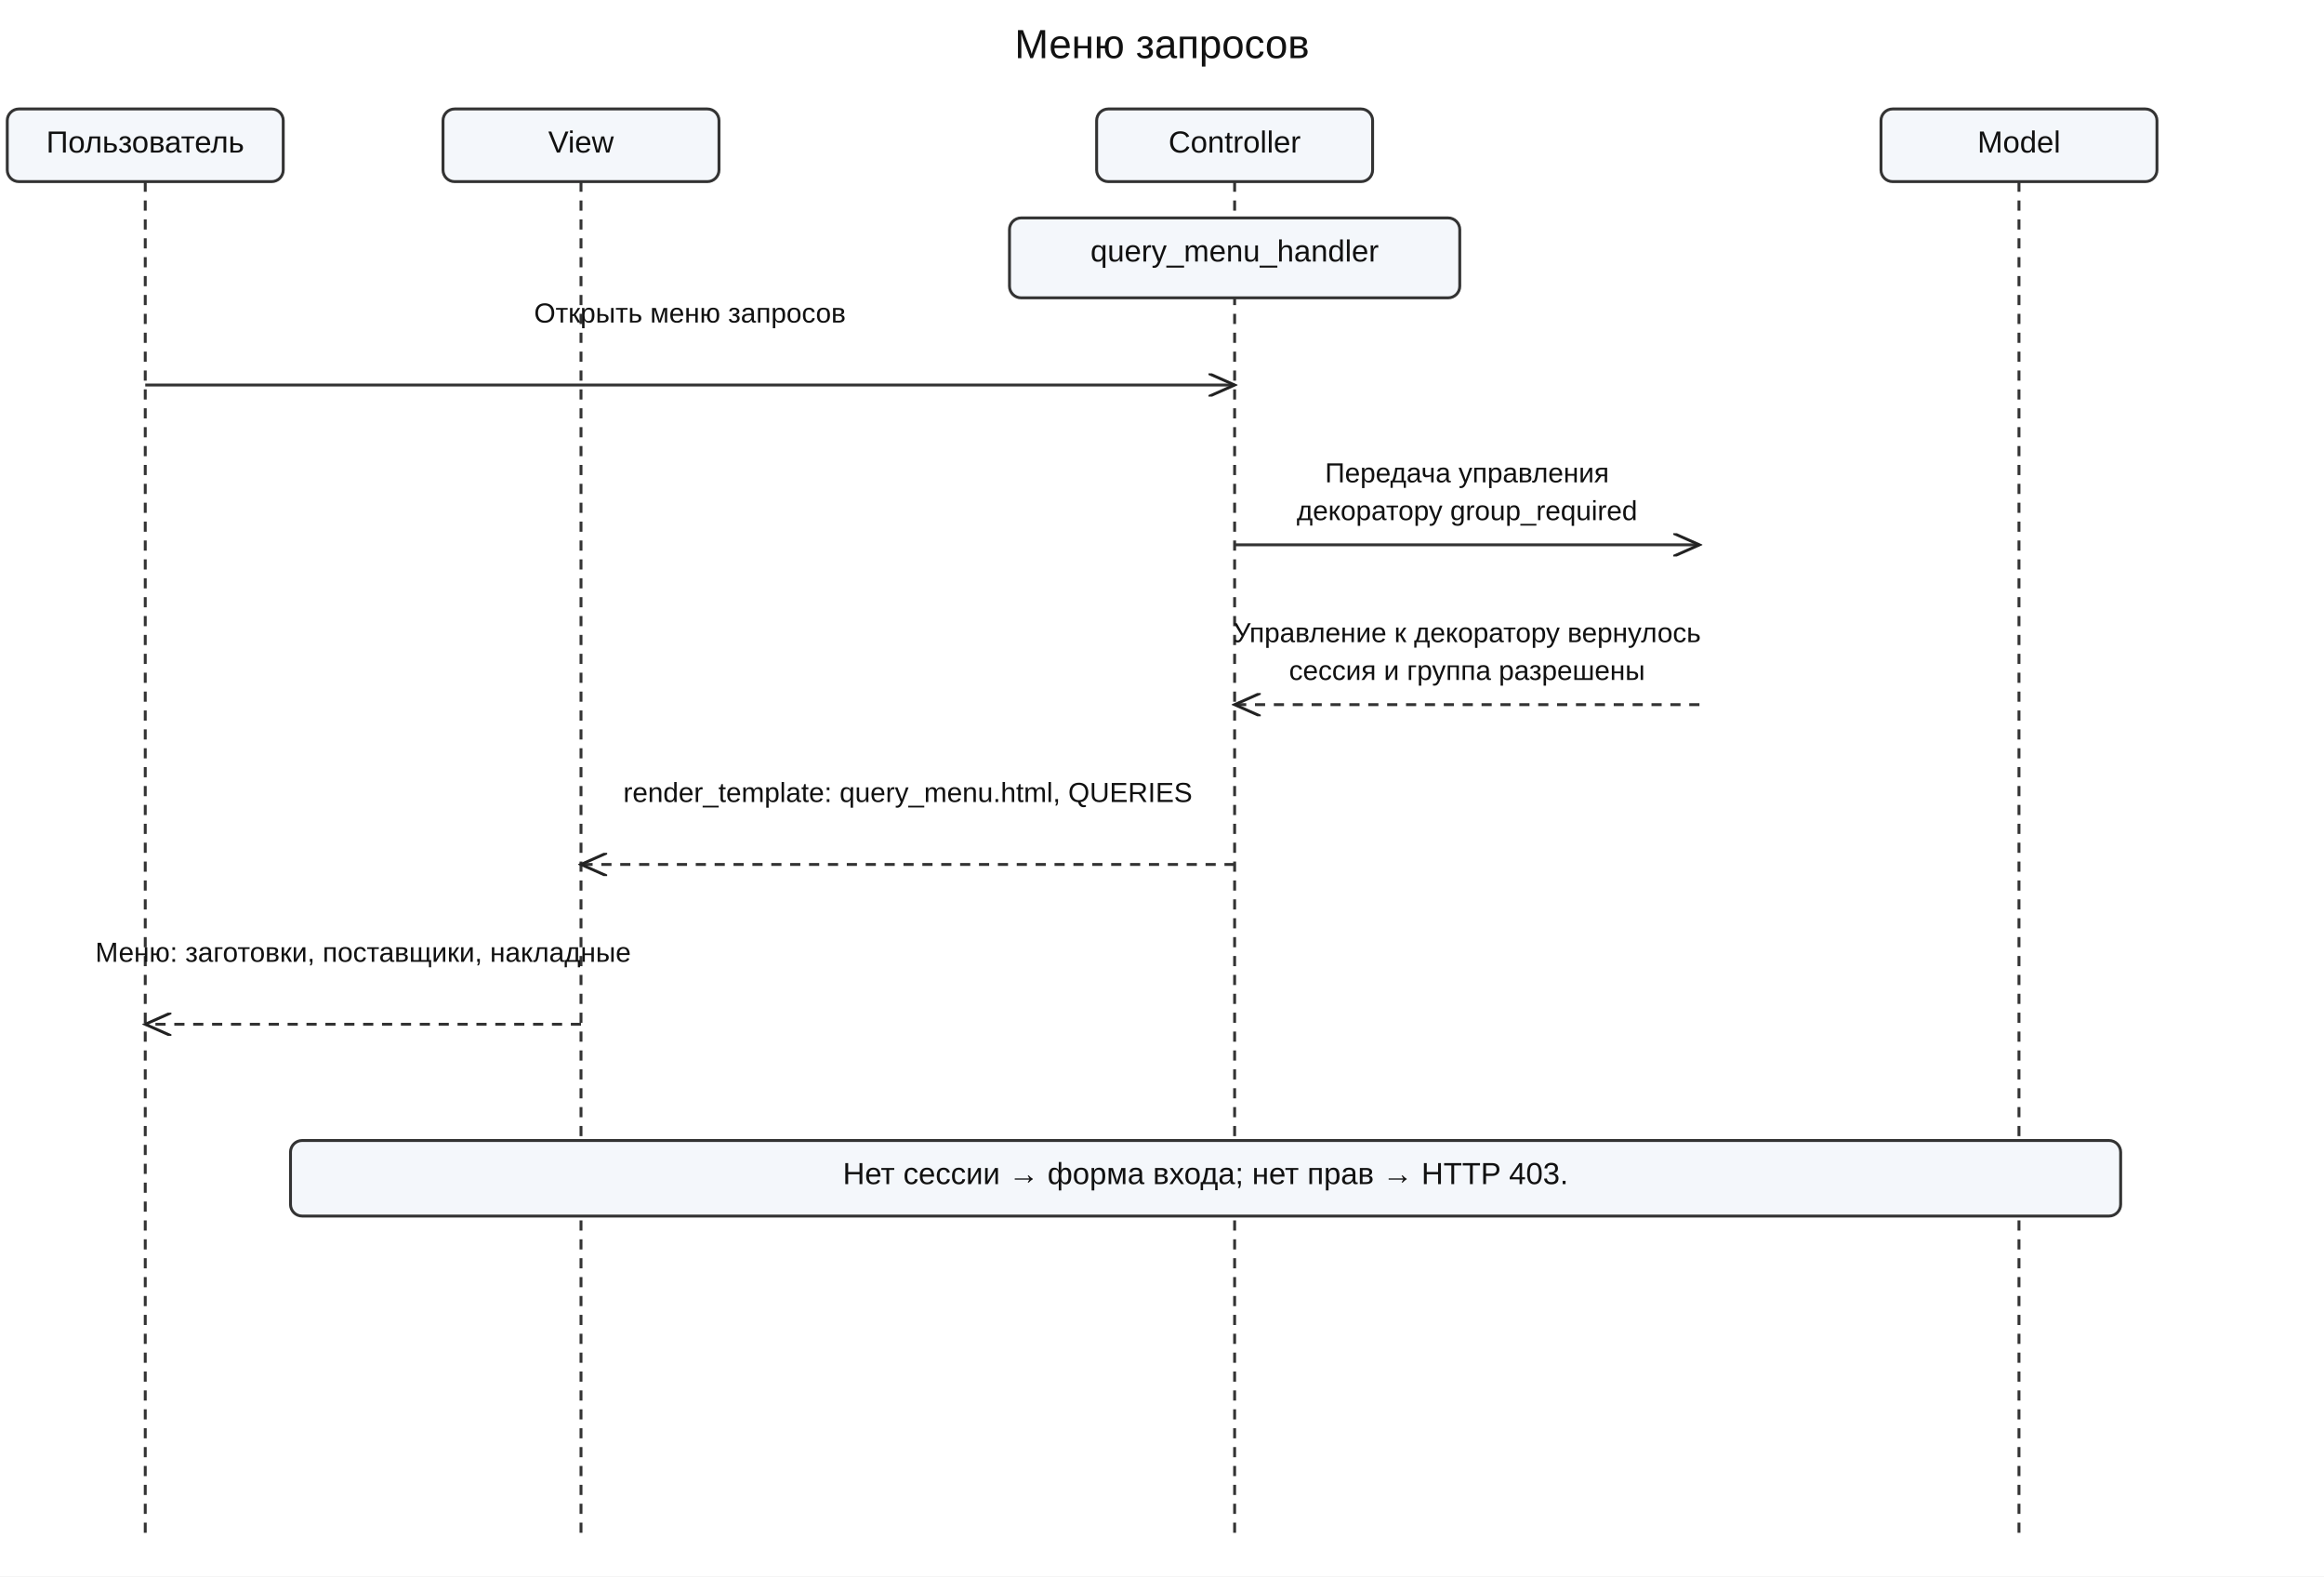
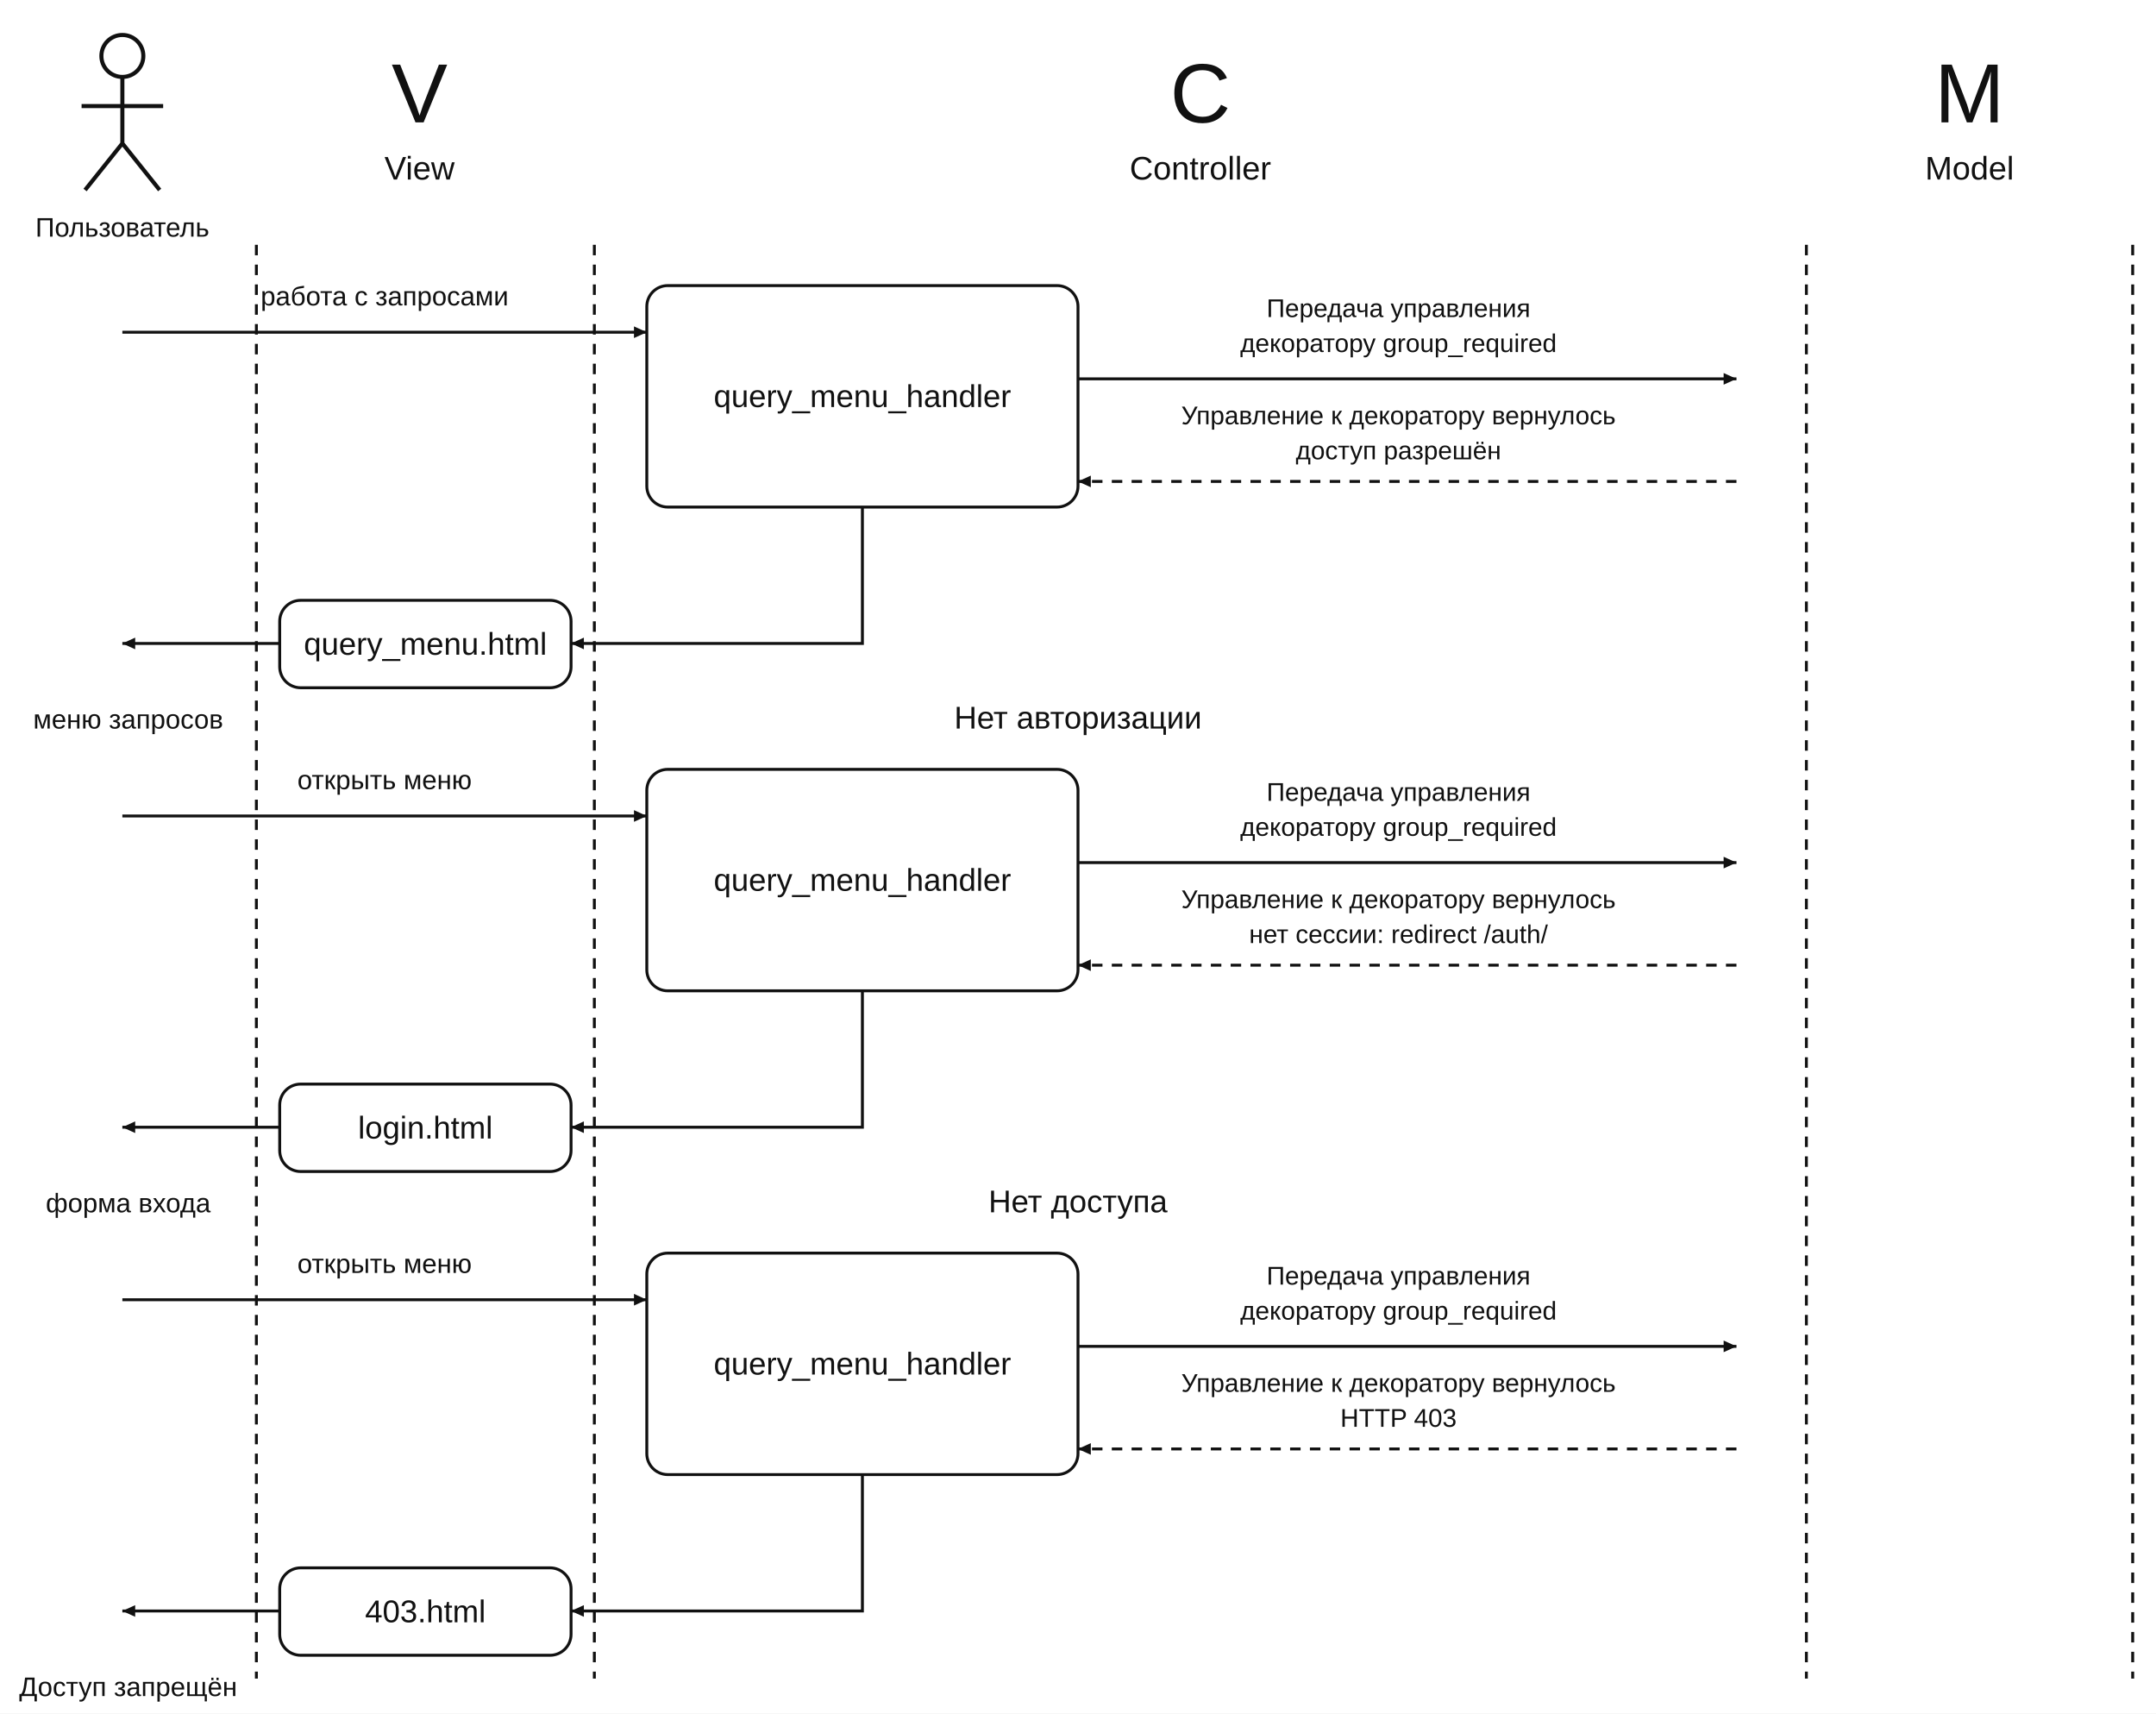
- <svg xmlns="http://www.w3.org/2000/svg" width="1600" height="1085" viewBox="0 0 1600 1085">
+ <svg xmlns="http://www.w3.org/2000/svg" width="1850" height="1470" viewBox="0 0 1850 1470">
  <rect width="100%" height="100%" fill="white" />
  <defs>
-     <marker id="arrow" markerWidth="10" markerHeight="8" refX="9" refY="4" orient="auto">
-       <path d="M0 0 L9 4 L0 8" fill="none" stroke="#222" />
+     <marker id="arrow" markerWidth="12" markerHeight="10" refX="11" refY="5" orient="auto-start-reverse" markerUnits="userSpaceOnUse">
+       <path d="M0 0 L11 5 L0 10 Z" fill="#111" />
    </marker>
  </defs>
-   <text x="800" y="40" font-family="Arial, sans-serif" font-size="28" text-anchor="middle" fill="#111">Меню запросов</text>
-   <rect x="5" y="75" width="190" height="50" rx="8" fill="#f4f7fb" stroke="#333" stroke-width="2" />
-   <text x="100.0" y="105" font-family="Arial, sans-serif" font-size="21" text-anchor="middle" fill="#111">Пользователь</text>
-   <path d="M100 125 L100 1060" stroke="#333" stroke-width="2" fill="none" stroke-dasharray="7 6" />
-   <rect x="305" y="75" width="190" height="50" rx="8" fill="#f4f7fb" stroke="#333" stroke-width="2" />
-   <text x="400.0" y="105" font-family="Arial, sans-serif" font-size="21" text-anchor="middle" fill="#111">View</text>
-   <path d="M400 125 L400 1060" stroke="#333" stroke-width="2" fill="none" stroke-dasharray="7 6" />
-   <rect x="755" y="75" width="190" height="50" rx="8" fill="#f4f7fb" stroke="#333" stroke-width="2" />
-   <text x="850.0" y="105" font-family="Arial, sans-serif" font-size="21" text-anchor="middle" fill="#111">Controller</text>
-   <path d="M850 125 L850 1060" stroke="#333" stroke-width="2" fill="none" stroke-dasharray="7 6" />
-   <rect x="1295" y="75" width="190" height="50" rx="8" fill="#f4f7fb" stroke="#333" stroke-width="2" />
-   <text x="1390.0" y="105" font-family="Arial, sans-serif" font-size="21" text-anchor="middle" fill="#111">Model</text>
-   <path d="M1390 125 L1390 1060" stroke="#333" stroke-width="2" fill="none" stroke-dasharray="7 6" />
-   <rect x="695" y="150" width="310" height="55" rx="8" fill="#f4f7fb" stroke="#333" stroke-width="2" />
-   <text x="850.0" y="180" font-family="Arial, sans-serif" font-size="21" text-anchor="middle" fill="#111">query_menu_handler</text>
-   <text x="475.0" y="222" font-family="Arial, sans-serif" font-size="19" text-anchor="middle" fill="#111">Открыть меню запросов</text>
-   <path d="M100 265 L850 265" stroke="#333" stroke-width="2" fill="none" marker-end="url(#arrow)" />
-   <text x="1010.0" y="332" font-family="Arial, sans-serif" font-size="19" text-anchor="middle" fill="#111">Передача управления</text>
-   <text x="1010.0" y="358" font-family="Arial, sans-serif" font-size="19" text-anchor="middle" fill="#111">декоратору group_required</text>
-   <path d="M850 375 L1170 375" stroke="#333" stroke-width="2" fill="none" marker-end="url(#arrow)" />
-   <text x="1010.0" y="442" font-family="Arial, sans-serif" font-size="19" text-anchor="middle" fill="#111">Управление к декоратору вернулось</text>
-   <text x="1010.0" y="468" font-family="Arial, sans-serif" font-size="19" text-anchor="middle" fill="#111">сессия и группа разрешены</text>
-   <path d="M1170 485 L850 485" stroke="#333" stroke-width="2" fill="none" marker-end="url(#arrow)" stroke-dasharray="7 6" />
-   <text x="625.0" y="552" font-family="Arial, sans-serif" font-size="19" text-anchor="middle" fill="#111">render_template: query_menu.html, QUERIES</text>
-   <path d="M850 595 L400 595" stroke="#333" stroke-width="2" fill="none" marker-end="url(#arrow)" stroke-dasharray="7 6" />
-   <text x="250.0" y="662" font-family="Arial, sans-serif" font-size="19" text-anchor="middle" fill="#111">Меню: заготовки, поставщики, накладные</text>
-   <path d="M400 705 L100 705" stroke="#333" stroke-width="2" fill="none" marker-end="url(#arrow)" stroke-dasharray="7 6" />
-   <rect x="200" y="785" width="1260" height="52" rx="8" fill="#f4f7fb" stroke="#333" stroke-width="2" />
-   <text x="830.0" y="815" font-family="Arial, sans-serif" font-size="21" text-anchor="middle" fill="#111">Нет сессии → форма входа; нет прав → HTTP 403.</text>
+   <g fill="none" stroke="#111" stroke-width="3.5">
+     <circle cx="105" cy="48" r="18" />
+     <path d="M105 66 V123 M70 91 H140 M105 123 L73 163 M105 123 L137 163" />
+   </g>
+   <text x="105" y="203" font-family="Arial, sans-serif" font-size="23" text-anchor="middle" fill="#111">Пользователь</text>
+   <text x="360" y="105" font-family="Arial, sans-serif" font-size="72" text-anchor="middle" fill="#111">V</text>
+   <text x="360" y="154" font-family="Arial, sans-serif" font-size="28" text-anchor="middle" fill="#111">View</text>
+   <text x="1030" y="105" font-family="Arial, sans-serif" font-size="72" text-anchor="middle" fill="#111">C</text>
+   <text x="1030" y="154" font-family="Arial, sans-serif" font-size="28" text-anchor="middle" fill="#111">Controller</text>
+   <text x="1690" y="105" font-family="Arial, sans-serif" font-size="72" text-anchor="middle" fill="#111">M</text>
+   <text x="1690" y="154" font-family="Arial, sans-serif" font-size="28" text-anchor="middle" fill="#111">Model</text>
+   <path d="M220 210 V1440" fill="none" stroke="#111" stroke-width="2.5" stroke-dasharray="9 8" />
+   <path d="M510 210 V1440" fill="none" stroke="#111" stroke-width="2.5" stroke-dasharray="9 8" />
+   <path d="M1550 210 V1440" fill="none" stroke="#111" stroke-width="2.5" stroke-dasharray="9 8" />
+   <path d="M1830 210 V1440" fill="none" stroke="#111" stroke-width="2.5" stroke-dasharray="9 8" />
+   <rect x="555" y="245" width="370" height="190" rx="18" fill="white" stroke="#111" stroke-width="2.5" />
+   <text x="740.0" y="349.18" font-family="Arial, sans-serif" font-size="27" text-anchor="middle" fill="#111">query_menu_handler</text>
+   <path d="M105 285 H555" fill="none" stroke="#111" stroke-width="2.5" marker-end="url(#arrow)" />
+   <text x="330" y="262" font-family="Arial, sans-serif" font-size="23" text-anchor="middle" fill="#111">работа с запросами</text>
+   <text x="1200" y="272" font-family="Arial, sans-serif" font-size="22" text-anchor="middle" fill="#111">Передача управления</text>
+   <text x="1200" y="302" font-family="Arial, sans-serif" font-size="22" text-anchor="middle" fill="#111">декоратору group_required</text>
+   <path d="M925 325 H1490" fill="none" stroke="#111" stroke-width="2.5" marker-end="url(#arrow)" />
+   <text x="1200" y="364" font-family="Arial, sans-serif" font-size="22" text-anchor="middle" fill="#111">Управление к декоратору вернулось</text>
+   <text x="1200" y="394" font-family="Arial, sans-serif" font-size="22" text-anchor="middle" fill="#111">доступ разрешён</text>
+   <path d="M1490 413 H925" fill="none" stroke="#111" stroke-width="2.5" marker-end="url(#arrow)" stroke-dasharray="9 8" />
+   <rect x="240" y="515" width="250" height="75" rx="18" fill="white" stroke="#111" stroke-width="2.5" />
+   <text x="365.0" y="561.68" font-family="Arial, sans-serif" font-size="27" text-anchor="middle" fill="#111">query_menu.html</text>
+   <path d="M740 435 V552 H490" fill="none" stroke="#111" stroke-width="2.5" marker-end="url(#arrow)" />
+   <path d="M240 552 H105" fill="none" stroke="#111" stroke-width="2.5" marker-end="url(#arrow)" />
+   <text x="110" y="625" font-family="Arial, sans-serif" font-size="23" text-anchor="middle" fill="#111">меню запросов</text>
+   <text x="925" y="625" font-family="Arial, sans-serif" font-size="27" text-anchor="middle" fill="#111">Нет авторизации</text>
+   <rect x="555" y="660" width="370" height="190" rx="18" fill="white" stroke="#111" stroke-width="2.5" />
+   <text x="740.0" y="764.18" font-family="Arial, sans-serif" font-size="27" text-anchor="middle" fill="#111">query_menu_handler</text>
+   <path d="M105 700 H555" fill="none" stroke="#111" stroke-width="2.5" marker-end="url(#arrow)" />
+   <text x="330" y="677" font-family="Arial, sans-serif" font-size="23" text-anchor="middle" fill="#111">открыть меню</text>
+   <text x="1200" y="687" font-family="Arial, sans-serif" font-size="22" text-anchor="middle" fill="#111">Передача управления</text>
+   <text x="1200" y="717" font-family="Arial, sans-serif" font-size="22" text-anchor="middle" fill="#111">декоратору group_required</text>
+   <path d="M925 740 H1490" fill="none" stroke="#111" stroke-width="2.5" marker-end="url(#arrow)" />
+   <text x="1200" y="779" font-family="Arial, sans-serif" font-size="22" text-anchor="middle" fill="#111">Управление к декоратору вернулось</text>
+   <text x="1200" y="809" font-family="Arial, sans-serif" font-size="22" text-anchor="middle" fill="#111">нет сессии: redirect /auth/</text>
+   <path d="M1490 828 H925" fill="none" stroke="#111" stroke-width="2.5" marker-end="url(#arrow)" stroke-dasharray="9 8" />
+   <rect x="240" y="930" width="250" height="75" rx="18" fill="white" stroke="#111" stroke-width="2.5" />
+   <text x="365.0" y="976.68" font-family="Arial, sans-serif" font-size="27" text-anchor="middle" fill="#111">login.html</text>
+   <path d="M740 850 V967 H490" fill="none" stroke="#111" stroke-width="2.5" marker-end="url(#arrow)" />
+   <path d="M240 967 H105" fill="none" stroke="#111" stroke-width="2.5" marker-end="url(#arrow)" />
+   <text x="110" y="1040" font-family="Arial, sans-serif" font-size="23" text-anchor="middle" fill="#111">форма входа</text>
+   <text x="925" y="1040" font-family="Arial, sans-serif" font-size="27" text-anchor="middle" fill="#111">Нет доступа</text>
+   <rect x="555" y="1075" width="370" height="190" rx="18" fill="white" stroke="#111" stroke-width="2.5" />
+   <text x="740.0" y="1179.18" font-family="Arial, sans-serif" font-size="27" text-anchor="middle" fill="#111">query_menu_handler</text>
+   <path d="M105 1115 H555" fill="none" stroke="#111" stroke-width="2.5" marker-end="url(#arrow)" />
+   <text x="330" y="1092" font-family="Arial, sans-serif" font-size="23" text-anchor="middle" fill="#111">открыть меню</text>
+   <text x="1200" y="1102" font-family="Arial, sans-serif" font-size="22" text-anchor="middle" fill="#111">Передача управления</text>
+   <text x="1200" y="1132" font-family="Arial, sans-serif" font-size="22" text-anchor="middle" fill="#111">декоратору group_required</text>
+   <path d="M925 1155 H1490" fill="none" stroke="#111" stroke-width="2.5" marker-end="url(#arrow)" />
+   <text x="1200" y="1194" font-family="Arial, sans-serif" font-size="22" text-anchor="middle" fill="#111">Управление к декоратору вернулось</text>
+   <text x="1200" y="1224" font-family="Arial, sans-serif" font-size="22" text-anchor="middle" fill="#111">HTTP 403</text>
+   <path d="M1490 1243 H925" fill="none" stroke="#111" stroke-width="2.5" marker-end="url(#arrow)" stroke-dasharray="9 8" />
+   <rect x="240" y="1345" width="250" height="75" rx="18" fill="white" stroke="#111" stroke-width="2.5" />
+   <text x="365.0" y="1391.68" font-family="Arial, sans-serif" font-size="27" text-anchor="middle" fill="#111">403.html</text>
+   <path d="M740 1265 V1382 H490" fill="none" stroke="#111" stroke-width="2.5" marker-end="url(#arrow)" />
+   <path d="M240 1382 H105" fill="none" stroke="#111" stroke-width="2.5" marker-end="url(#arrow)" />
+   <text x="110" y="1455" font-family="Arial, sans-serif" font-size="23" text-anchor="middle" fill="#111">Доступ запрещён</text>
</svg>
